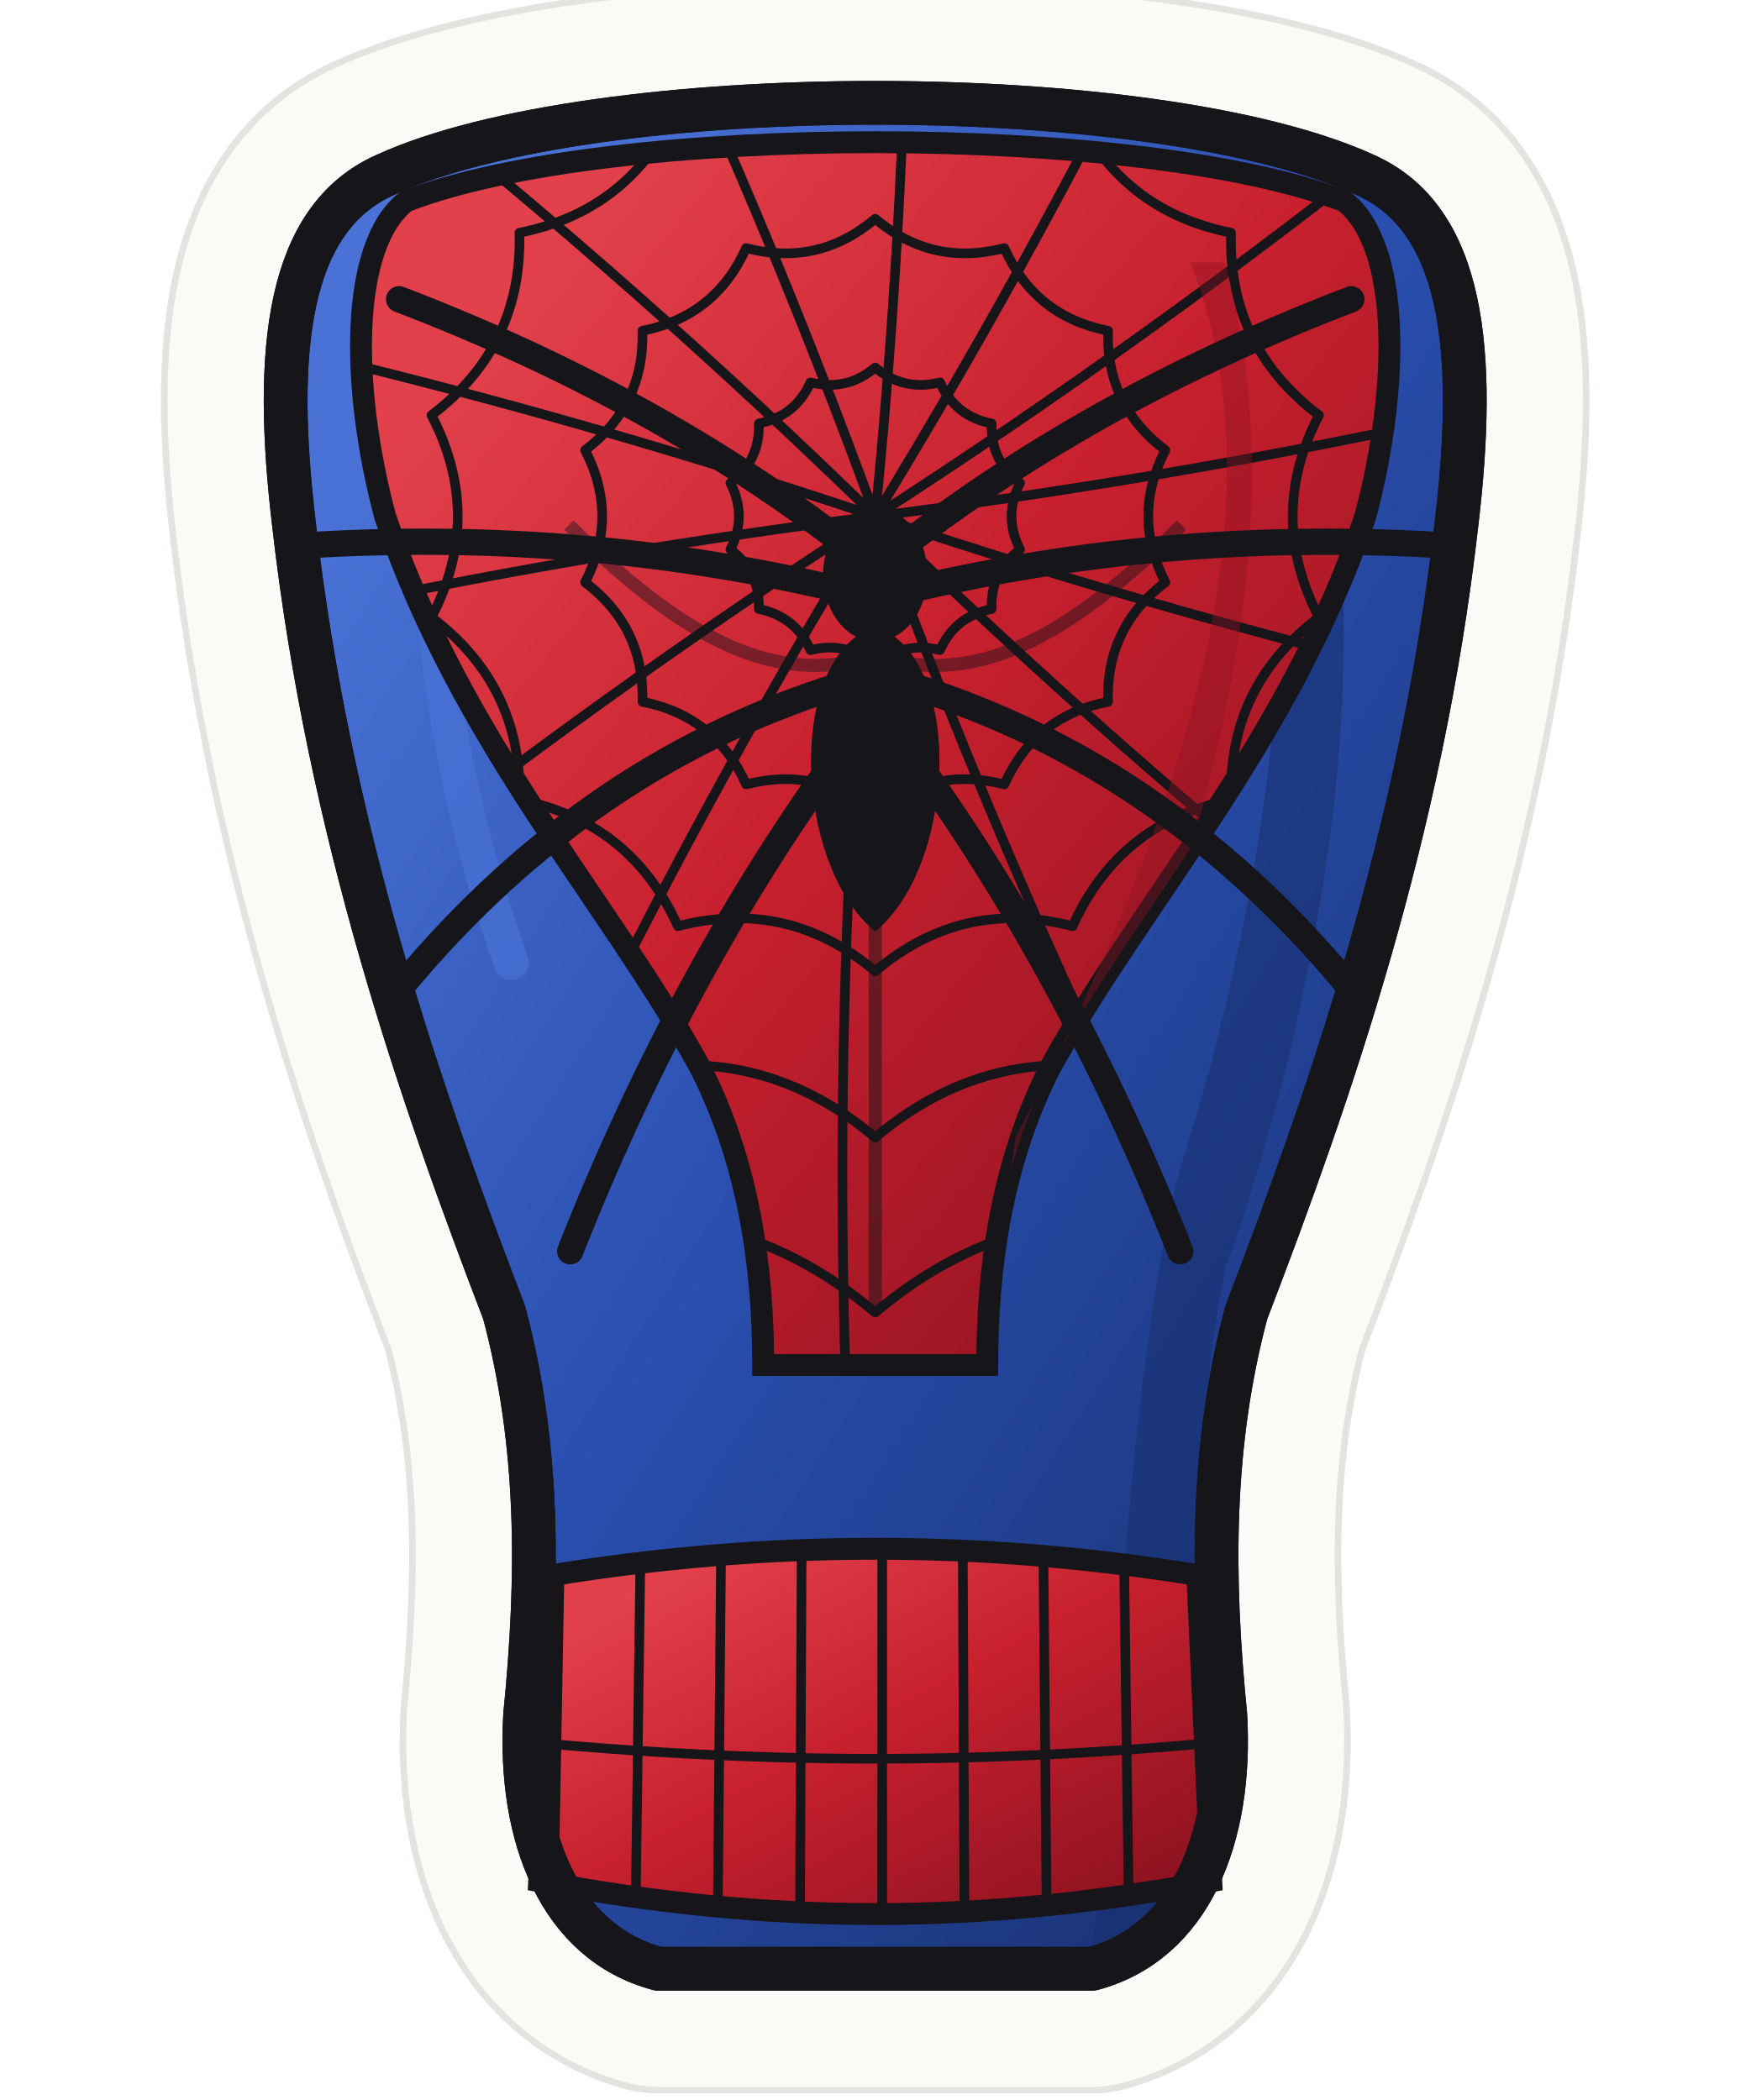
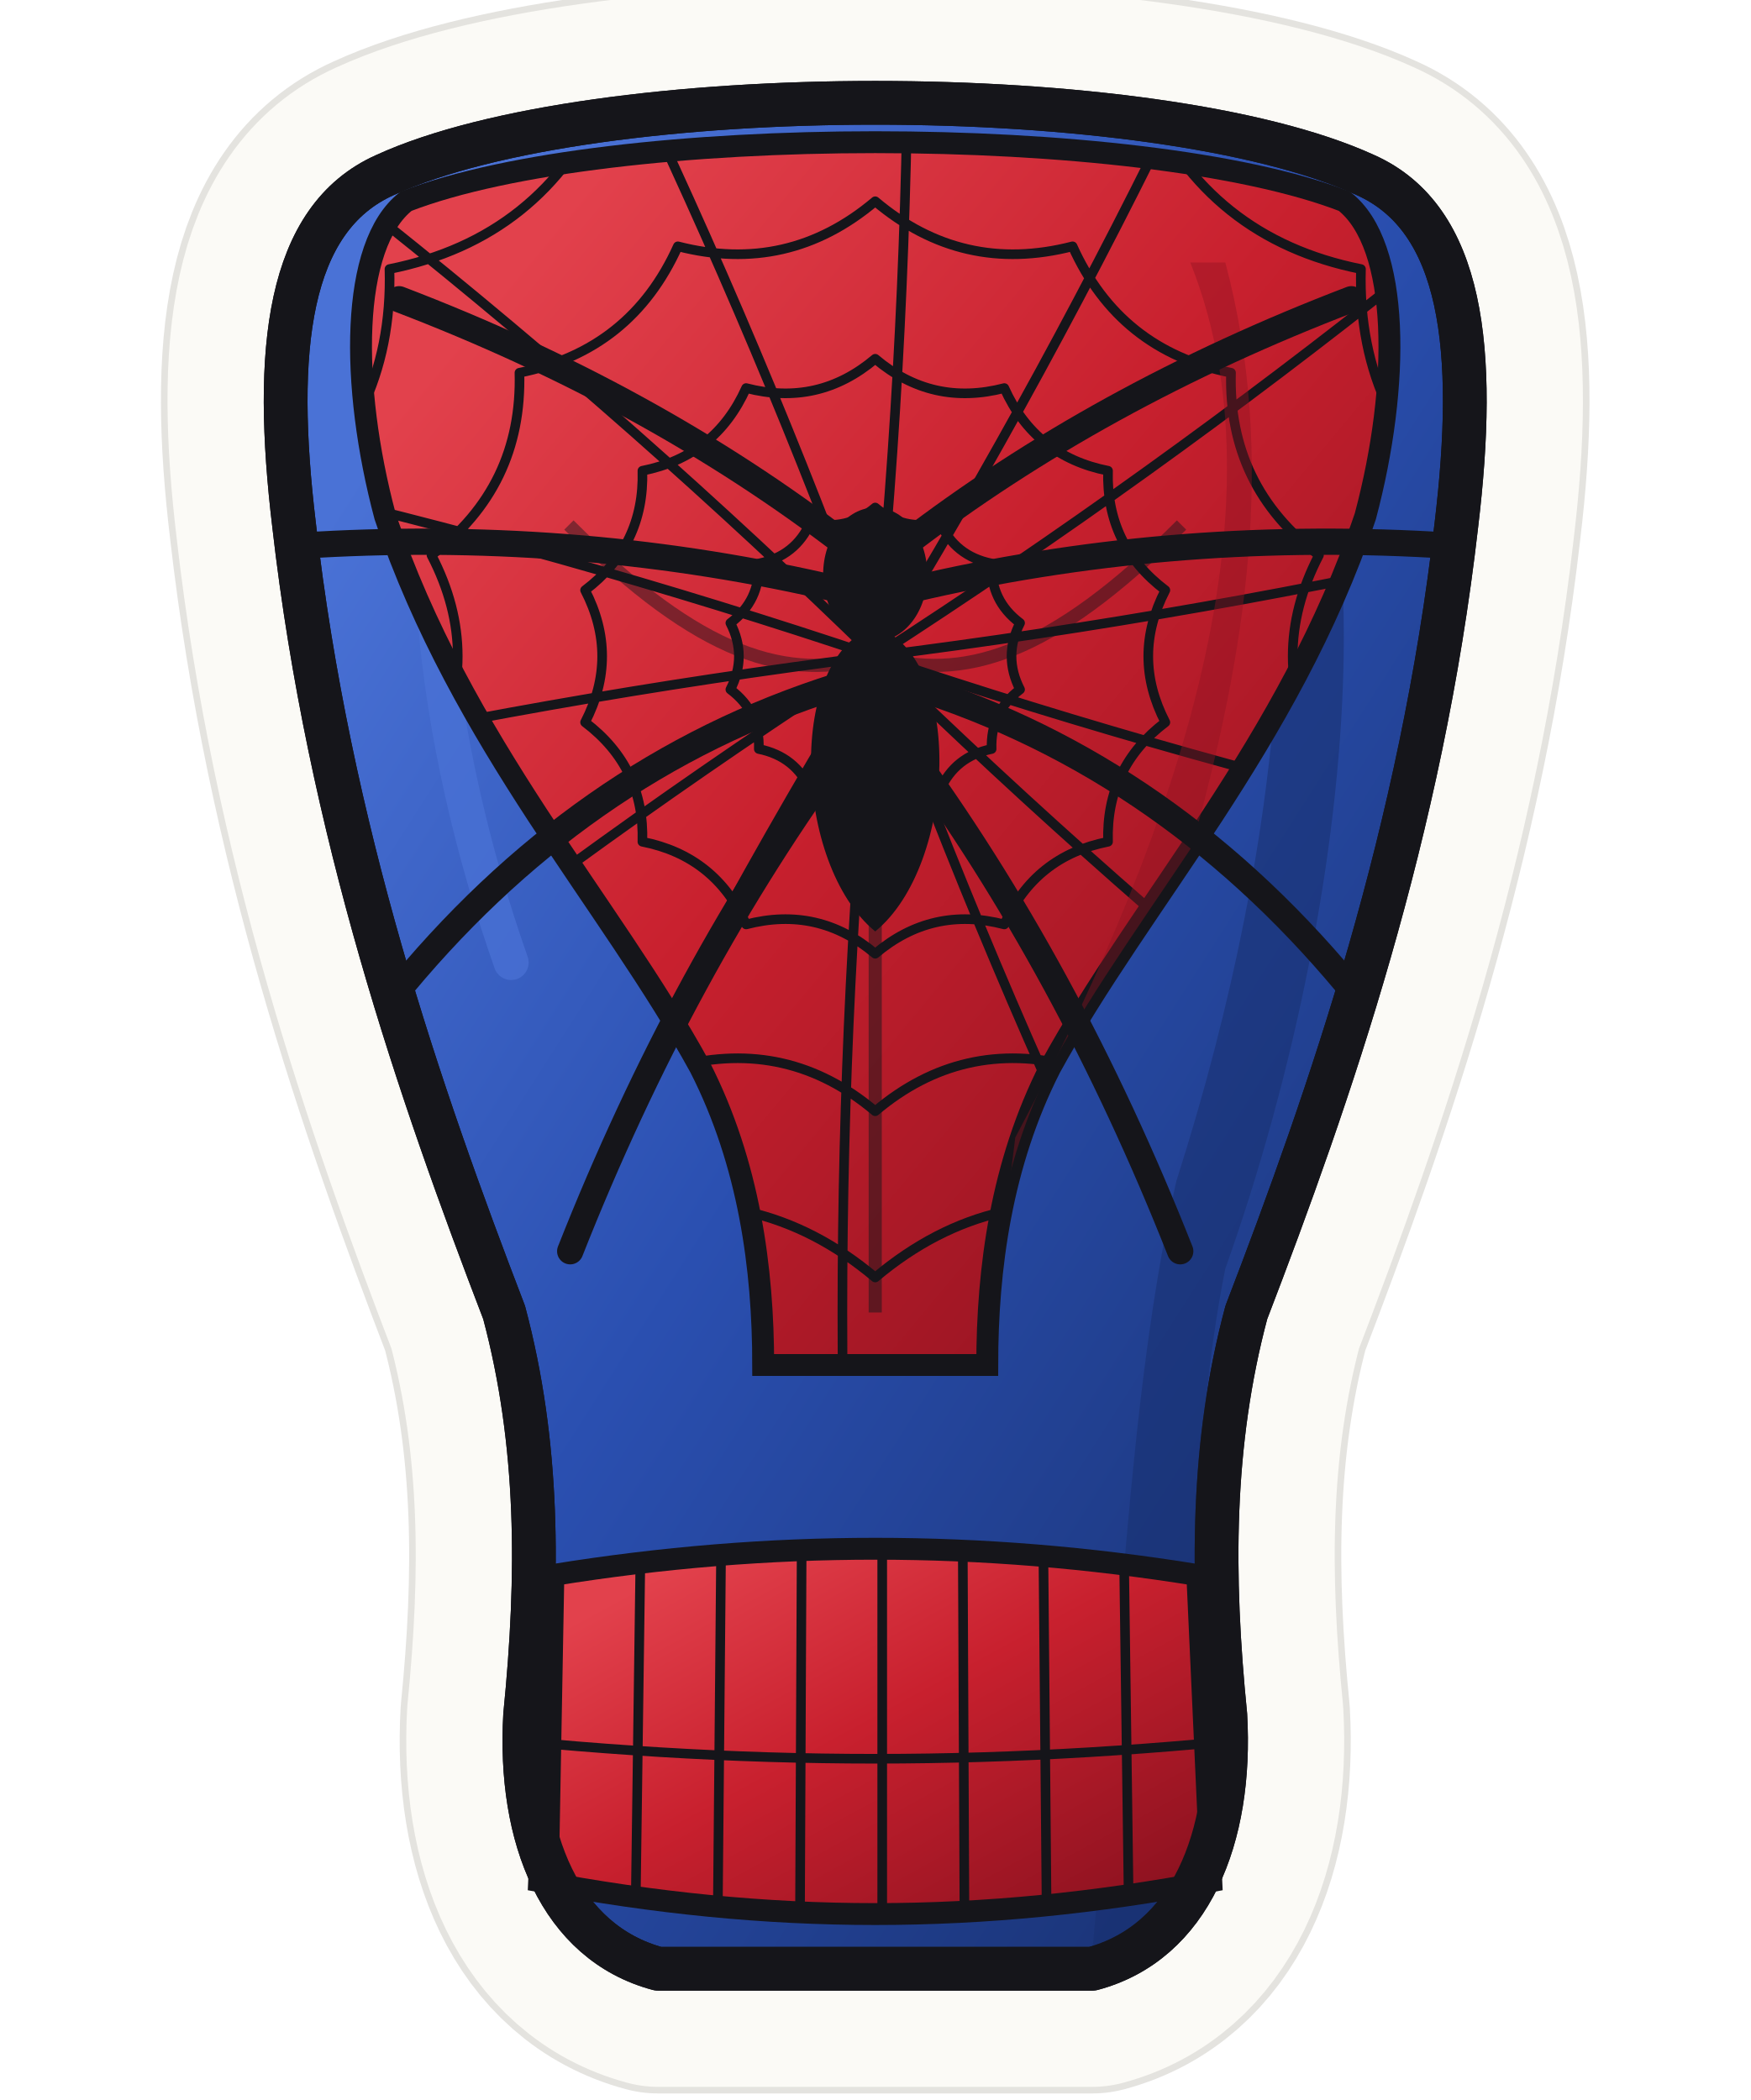
<svg xmlns="http://www.w3.org/2000/svg" width="400" height="480" viewBox="0 0 400 480">
  <defs>
    <linearGradient id="gRed" x1="0.15" y1="0.1" x2="0.95" y2="0.9">
      <stop offset="0" stop-color="#e2414c" />
      <stop offset="0.45" stop-color="#c8202e" />
      <stop offset="1" stop-color="#8e1220" />
    </linearGradient>
    <linearGradient id="gBlue" x1="0.15" y1="0.1" x2="0.95" y2="0.9">
      <stop offset="0" stop-color="#4a72d6" />
      <stop offset="0.45" stop-color="#2a4fb0" />
      <stop offset="1" stop-color="#18306f" />
    </linearGradient>
    <clipPath id="cc">
      <path d="M 92.8 46 C 139.2 28 260.8 28 307.2 46 C 320.0 56 320.0 88 312.0 118 C 294.4 170 260.8 206 240.0 244 C 228.8 266 225.6 290 225.6 312 L 174.4 312 C 174.4 290 171.2 266 160.0 244 C 139.2 206 105.6 170 88.0 118 C 80.0 88 80.0 56 92.8 46 Z" />
    </clipPath>
    <clipPath id="bc">
      <path d="M 126.4 360 C 176.0 352 224.0 352 273.6 360 L 276.8 430 C 224.0 440 176.0 440 123.2 430 Z" />
    </clipPath>
    <clipPath id="tc">
      <path d="M 88.0 40 C 136.0 18 264.0 18 312.0 40 C 334.4 50 337.6 80 332.8 120 C 324.8 190 304.0 250 284.8 300 C 276.8 330 276.8 360 280.0 392 C 281.6 420 272.0 444 249.6 450 L 150.4 450 C 128.0 444 118.4 420 120.0 392 C 123.2 360 123.2 330 115.2 300 C 96.0 250 75.2 190 67.2 120 C 62.4 80 65.6 50 88.0 40 Z" />
    </clipPath>
  </defs>
  <path d="M 88.0 40 C 136.0 18 264.0 18 312.0 40 C 334.4 50 337.6 80 332.8 120 C 324.8 190 304.0 250 284.8 300 C 276.8 330 276.8 360 280.0 392 C 281.6 420 272.0 444 249.6 450 L 150.4 450 C 128.0 444 118.4 420 120.0 392 C 123.2 360 123.2 330 115.2 300 C 96.0 250 75.2 190 67.2 120 C 62.4 80 65.6 50 88.0 40 Z" fill="#fbfaf6" stroke="#fbfaf6" stroke-width="54" stroke-linejoin="round" />
  <path d="M 88.0 40 C 136.0 18 264.0 18 312.0 40 C 334.4 50 337.6 80 332.8 120 C 324.8 190 304.0 250 284.8 300 C 276.8 330 276.8 360 280.0 392 C 281.6 420 272.0 444 249.6 450 L 150.4 450 C 128.0 444 118.4 420 120.0 392 C 123.2 360 123.2 330 115.2 300 C 96.0 250 75.2 190 67.2 120 C 62.4 80 65.6 50 88.0 40 Z" fill="none" stroke="#c9c7c0" stroke-width="57" stroke-linejoin="round" opacity="0.5" />
  <path d="M 88.0 40 C 136.0 18 264.0 18 312.0 40 C 334.4 50 337.6 80 332.8 120 C 324.8 190 304.0 250 284.8 300 C 276.8 330 276.8 360 280.0 392 C 281.6 420 272.0 444 249.6 450 L 150.4 450 C 128.0 444 118.4 420 120.0 392 C 123.2 360 123.2 330 115.2 300 C 96.0 250 75.2 190 67.2 120 C 62.4 80 65.6 50 88.0 40 Z" fill="#fbfaf6" stroke="#fbfaf6" stroke-width="54" stroke-linejoin="round" />
  <path d="M 88.0 40 C 136.0 18 264.0 18 312.0 40 C 334.4 50 337.6 80 332.8 120 C 324.8 190 304.0 250 284.8 300 C 276.8 330 276.8 360 280.0 392 C 281.6 420 272.0 444 249.6 450 L 150.4 450 C 128.0 444 118.4 420 120.0 392 C 123.2 360 123.2 330 115.2 300 C 96.0 250 75.2 190 67.2 120 C 62.4 80 65.6 50 88.0 40 Z" fill="url(#gBlue)" stroke="#15151a" stroke-width="10" stroke-linejoin="round" />
  <path d="M 280.0 60 C 320.0 90 312.0 200 280.0 290 C 272.0 330 272.0 380 276.8 430 L 249.6 446 C 256.0 380 257.6 320 268.8 270 C 294.4 190 300.8 110 280.0 60 Z" fill="#18306f" opacity="0.55" />
  <path d="M 107.2 70 C 91.2 110 99.2 170 116.8 220" fill="none" stroke="#4a72d6" stroke-width="8" stroke-linecap="round" opacity="0.7" />
  <path d="M 92.8 46 C 139.2 28 260.8 28 307.2 46 C 320.0 56 320.0 88 312.0 118 C 294.4 170 260.8 206 240.0 244 C 228.8 266 225.6 290 225.6 312 L 174.4 312 C 174.4 290 171.2 266 160.0 244 C 139.2 206 105.6 170 88.0 118 C 80.0 88 80.0 56 92.8 46 Z" fill="url(#gRed)" stroke="#15151a" stroke-width="5" />
  <g clip-path="url(#cc)">
-     <path d="M200.0 118.0Q215.0 -32.0 200.0 -182.0M200.0 118.0Q278.6 -10.6 330.2 -152.3M200.0 118.0Q326.6 36.2 434.5 -69.0M200.0 118.0Q349.6 99.2 492.5 51.2M200.0 118.0Q342.9 166.0 492.5 184.8M200.0 118.0Q307.9 223.3 434.5 305.0M200.0 118.0Q251.6 259.7 330.2 388.3M200.0 118.0Q185.0 268.0 200.0 418.0M200.0 118.0Q121.4 246.6 69.8 388.3M200.0 118.0Q73.4 199.8 -34.5 305.0M200.0 118.0Q50.4 136.8 -92.5 184.8M200.0 118.0Q57.1 70.0 -92.5 51.2M200.0 118.0Q92.1 12.7 -34.5 -69.0M200.0 118.0Q148.4 -23.7 69.8 -152.3M200.0 84.0Q206.5 89.5 214.8 87.4M214.8 87.4Q218.2 95.1 226.6 96.8M226.6 96.8Q226.3 105.3 233.1 110.4M233.1 110.4Q229.2 118.0 233.1 125.6M233.1 125.6Q226.3 130.7 226.6 139.2M226.6 139.2Q218.2 140.9 214.8 148.6M214.8 148.6Q206.5 146.5 200.0 152.0M200.0 152.0Q193.5 146.5 185.2 148.6M185.2 148.6Q181.8 140.9 173.4 139.2M173.4 139.2Q173.7 130.7 166.9 125.6M166.9 125.6Q170.8 118.0 166.9 110.4M166.9 110.4Q173.7 105.3 173.4 96.8M173.4 96.8Q181.8 95.1 185.2 87.4M185.2 87.4Q193.5 89.5 200.0 84.0M200.0 50.0Q213.0 61.0 229.5 56.7M229.5 56.7Q236.5 72.3 253.2 75.6M253.2 75.6Q252.7 92.6 266.3 102.9M266.3 102.9Q258.5 118.0 266.3 133.1M266.3 133.1Q252.7 143.4 253.2 160.4M253.2 160.4Q236.5 163.7 229.5 179.3M229.5 179.3Q213.0 175.0 200.0 186.0M200.0 186.0Q187.0 175.0 170.5 179.3M170.5 179.3Q163.5 163.7 146.8 160.4M146.8 160.4Q147.3 143.4 133.7 133.1M133.7 133.1Q141.5 118.0 133.7 102.9M133.7 102.9Q147.3 92.6 146.8 75.6M146.8 75.6Q163.5 72.3 170.5 56.7M170.5 56.7Q187.0 61.0 200.0 50.0M200.0 14.0Q219.9 30.8 245.1 24.3M245.1 24.3Q255.8 48.1 281.3 53.2M281.3 53.2Q280.6 79.2 301.4 94.9M301.4 94.9Q289.4 118.0 301.4 141.1M301.4 141.1Q280.6 156.8 281.3 182.8M281.3 182.8Q255.8 187.9 245.1 211.7M245.1 211.7Q219.9 205.2 200.0 222.0M200.0 222.0Q180.1 205.2 154.9 211.7M154.9 211.7Q144.2 187.9 118.7 182.8M118.7 182.8Q119.4 156.8 98.6 141.1M98.6 141.1Q110.6 118.0 98.6 94.9M98.6 94.9Q119.4 79.2 118.7 53.2M118.7 53.2Q144.2 48.1 154.9 24.3M154.9 24.3Q180.1 30.8 200.0 14.0M200.0 -24.0Q227.2 -1.1 261.6 -9.9M261.6 -9.9Q276.1 22.5 311.0 29.5M311.0 29.5Q310.0 65.0 338.4 86.4M338.4 86.4Q322.1 118.0 338.4 149.6M338.4 149.6Q310.0 171.0 311.0 206.5M311.0 206.5Q276.1 213.5 261.6 245.9M261.6 245.9Q227.2 237.1 200.0 260.0M200.0 260.0Q172.8 237.1 138.4 245.9M138.4 245.9Q123.9 213.5 89.0 206.5M89.0 206.5Q90.0 171.0 61.6 149.6M61.6 149.6Q77.9 118.0 61.6 86.4M61.6 86.4Q90.0 65.0 89.0 29.5M89.0 29.5Q123.9 22.5 138.4 -9.9M138.4 -9.9Q172.8 -1.1 200.0 -24.0M200.0 -64.0Q234.8 -34.6 279.0 -46.0M279.0 -46.0Q297.6 -4.4 342.3 4.5M342.3 4.5Q341.0 50.1 377.4 77.5M377.4 77.5Q356.5 118.0 377.4 158.5M377.4 158.5Q341.0 185.9 342.3 231.5M342.3 231.5Q297.6 240.4 279.0 282.0M279.0 282.0Q234.8 270.6 200.0 300.0M200.0 300.0Q165.2 270.6 121.0 282.0M121.0 282.0Q102.4 240.4 57.7 231.5M57.7 231.5Q59.0 185.9 22.6 158.5M22.6 158.5Q43.5 118.0 22.6 77.5M22.6 77.5Q59.0 50.1 57.7 4.5M57.7 4.5Q102.4 -4.4 121.0 -46.0M121.0 -46.0Q165.2 -34.6 200.0 -64.0M200.0 -106.0Q242.9 -69.8 297.2 -83.8M297.2 -83.8Q320.1 -32.6 375.1 -21.7M375.1 -21.7Q373.6 34.4 418.4 68.2M418.4 68.2Q392.6 118.0 418.4 167.8M418.4 167.8Q373.6 201.6 375.1 257.7M375.1 257.7Q320.1 268.6 297.2 319.8M297.2 319.8Q242.9 305.8 200.0 342.0M200.0 342.0Q157.1 305.8 102.8 319.8M102.8 319.8Q79.9 268.6 24.9 257.7M24.9 257.7Q26.4 201.6 -18.4 167.8M-18.4 167.8Q7.4 118.0 -18.4 68.2M-18.4 68.2Q26.4 34.4 24.9 -21.7M24.9 -21.7Q79.9 -32.6 102.8 -83.8M102.8 -83.8Q157.1 -69.8 200.0 -106.0" fill="none" stroke="#15151a" stroke-width="2.2" stroke-linecap="round" />
+     <path d="M200.0 150.0Q215.0 0.0 200.0 -150.0M200.0 150.0Q278.6 21.4 330.2 -120.3M200.0 150.0Q326.6 68.2 434.5 -37.0M200.0 150.0Q349.6 131.2 492.5 83.2M200.0 150.0Q342.9 198.0 492.5 216.8M200.0 150.0Q307.9 255.3 434.5 337.0M200.0 150.0Q251.6 291.7 330.2 420.3M200.0 150.0Q185.0 300.0 200.0 450.0M200.0 150.0Q121.4 278.6 69.8 420.3M200.0 150.0Q73.4 231.8 -34.5 337.0M200.0 150.0Q50.4 168.8 -92.5 216.8M200.0 150.0Q57.1 102.0 -92.5 83.2M200.0 150.0Q92.1 44.7 -34.5 -37.0M200.0 150.0Q148.4 8.3 69.8 -120.3M200.0 116.0Q206.5 121.5 214.8 119.4M214.8 119.4Q218.2 127.1 226.6 128.8M226.6 128.8Q226.3 137.3 233.1 142.4M233.1 142.4Q229.2 150.0 233.1 157.6M233.1 157.6Q226.3 162.7 226.6 171.2M226.6 171.2Q218.2 172.9 214.8 180.6M214.8 180.6Q206.5 178.5 200.0 184.0M200.0 184.0Q193.5 178.5 185.2 180.6M185.2 180.6Q181.8 172.9 173.4 171.2M173.4 171.2Q173.7 162.7 166.9 157.6M166.9 157.6Q170.8 150.0 166.9 142.4M166.9 142.4Q173.7 137.3 173.4 128.8M173.4 128.8Q181.8 127.1 185.2 119.4M185.2 119.4Q193.5 121.5 200.0 116.0M200.0 82.0Q213.0 93.0 229.5 88.7M229.5 88.7Q236.5 104.3 253.2 107.6M253.2 107.6Q252.7 124.6 266.3 134.9M266.3 134.9Q258.5 150.0 266.3 165.1M266.3 165.1Q252.7 175.4 253.2 192.4M253.2 192.4Q236.5 195.7 229.5 211.3M229.5 211.3Q213.0 207.0 200.0 218.0M200.0 218.0Q187.0 207.0 170.5 211.3M170.5 211.3Q163.5 195.7 146.8 192.4M146.8 192.4Q147.3 175.4 133.7 165.1M133.7 165.1Q141.5 150.0 133.7 134.9M133.7 134.9Q147.3 124.6 146.8 107.6M146.8 107.6Q163.5 104.3 170.5 88.7M170.5 88.7Q187.0 93.0 200.0 82.0M200.0 46.0Q219.9 62.8 245.1 56.3M245.1 56.3Q255.8 80.1 281.3 85.2M281.3 85.2Q280.6 111.2 301.4 126.9M301.4 126.9Q289.4 150.0 301.4 173.1M301.4 173.1Q280.6 188.8 281.3 214.8M281.3 214.8Q255.8 219.9 245.1 243.7M245.1 243.7Q219.9 237.2 200.0 254.0M200.0 254.0Q180.1 237.2 154.9 243.7M154.9 243.7Q144.2 219.9 118.7 214.8M118.7 214.8Q119.4 188.8 98.6 173.1M98.6 173.1Q110.6 150.0 98.6 126.9M98.6 126.9Q119.4 111.2 118.7 85.2M118.7 85.2Q144.2 80.1 154.9 56.3M154.9 56.3Q180.1 62.8 200.0 46.0M200.0 8.0Q227.2 30.9 261.6 22.1M261.6 22.1Q276.1 54.5 311.0 61.5M311.0 61.5Q310.0 97.0 338.4 118.4M338.4 118.4Q322.1 150.0 338.4 181.6M338.4 181.6Q310.0 203.0 311.0 238.5M311.0 238.5Q276.1 245.5 261.6 277.9M261.6 277.9Q227.2 269.1 200.0 292.0M200.0 292.0Q172.8 269.1 138.4 277.9M138.4 277.9Q123.9 245.5 89.0 238.5M89.0 238.5Q90.0 203.0 61.6 181.6M61.6 181.6Q77.9 150.0 61.6 118.4M61.6 118.4Q90.0 97.0 89.0 61.5M89.0 61.5Q123.9 54.5 138.4 22.1M138.4 22.1Q172.8 30.9 200.0 8.0M200.0 -32.0Q234.8 -2.6 279.0 -14.0M279.0 -14.0Q297.6 27.6 342.3 36.5M342.3 36.5Q341.0 82.1 377.4 109.5M377.4 109.5Q356.5 150.0 377.4 190.5M377.4 190.5Q341.0 217.9 342.3 263.5M342.3 263.5Q297.6 272.4 279.0 314.0M279.0 314.0Q234.8 302.6 200.0 332.0M200.0 332.0Q165.2 302.6 121.0 314.0M121.0 314.0Q102.4 272.4 57.7 263.5M57.7 263.5Q59.0 217.9 22.6 190.5M22.6 190.5Q43.5 150.0 22.6 109.5M22.6 109.5Q59.0 82.1 57.7 36.5M57.7 36.5Q102.4 27.6 121.0 -14.0M121.0 -14.0Q165.2 -2.6 200.0 -32.0M200.0 -74.0Q242.9 -37.8 297.2 -51.8M297.2 -51.8Q320.1 -0.6 375.1 10.3M375.1 10.3Q373.6 66.4 418.4 100.2M418.4 100.2Q392.6 150.0 418.4 199.8M418.4 199.8Q373.6 233.6 375.1 289.7M375.1 289.7Q320.1 300.6 297.2 351.8M297.2 351.8Q242.9 337.8 200.0 374.0M200.0 374.0Q157.1 337.8 102.8 351.8M102.8 351.8Q79.9 300.6 24.9 289.7M24.9 289.7Q26.4 233.6 -18.4 199.8M-18.4 199.8Q7.4 150.0 -18.4 100.2M-18.4 100.2Q26.4 66.4 24.9 10.3M24.9 10.3Q79.9 -0.6 102.8 -51.8M102.8 -51.8Q157.1 -37.8 200.0 -74.0" fill="none" stroke="#15151a" stroke-width="2.2" stroke-linecap="round" />
    <path d="M 272.0 60 C 296.0 120 264.0 200 232.0 260 L 225.6 312 L 240.0 312 C 249.6 240 304.0 150 280.0 60 Z" fill="#8e1220" opacity="0.4" />
  </g>
  <path d="M 126.4 360 C 176.0 352 224.0 352 273.6 360 L 276.8 430 C 224.0 440 176.0 440 123.2 430 Z" fill="url(#gRed)" stroke="#15151a" stroke-width="5" />
  <g clip-path="url(#bc)">
    <path d="M128.0 352 L126.4 440" stroke="#15151a" stroke-width="2.2" />
    <path d="M146.4 352 L145.2 440" stroke="#15151a" stroke-width="2.2" />
    <path d="M164.8 352 L164.0 440" stroke="#15151a" stroke-width="2.2" />
    <path d="M183.2 352 L182.8 440" stroke="#15151a" stroke-width="2.2" />
    <path d="M201.6 352 L201.6 440" stroke="#15151a" stroke-width="2.2" />
    <path d="M220.0 352 L220.4 440" stroke="#15151a" stroke-width="2.2" />
    <path d="M238.4 352 L239.2 440" stroke="#15151a" stroke-width="2.2" />
    <path d="M256.8 352 L258.0 440" stroke="#15151a" stroke-width="2.2" />
    <path d="M275.2 352 L276.8 440" stroke="#15151a" stroke-width="2.2" />
    <path d="M100 396 C170 404 230 404 300 396" fill="none" stroke="#15151a" stroke-width="2.2" />
  </g>
  <path d="M200 150 L200 300" stroke="#15151a" stroke-width="3" opacity="0.5" />
  <path d="M130 120 C160 150 180 156 200 150 C220 156 240 150 270 120" fill="none" stroke="#15151a" stroke-width="3" opacity="0.45" />
  <g clip-path="url(#tc)">
    <path d="M193.2 124.5Q149.0 90.5 91.2 68.4" fill="none" stroke="#15151a" stroke-width="6.0" stroke-linecap="round" />
    <path d="M191.5 134.7Q133.7 121.1 72.5 124.5" fill="none" stroke="#15151a" stroke-width="6.0" stroke-linecap="round" />
    <path d="M191.5 156.8Q132.0 175.5 89.5 228.2" fill="none" stroke="#15151a" stroke-width="6.0" stroke-linecap="round" />
    <path d="M193.2 170.4Q155.8 221.4 130.3 286.0" fill="none" stroke="#15151a" stroke-width="6.0" stroke-linecap="round" />
    <path d="M206.8 124.5Q251.0 90.5 308.8 68.4" fill="none" stroke="#15151a" stroke-width="6.0" stroke-linecap="round" />
    <path d="M208.5 134.7Q266.3 121.1 327.5 124.5" fill="none" stroke="#15151a" stroke-width="6.0" stroke-linecap="round" />
    <path d="M208.5 156.8Q268.0 175.5 310.5 228.2" fill="none" stroke="#15151a" stroke-width="6.0" stroke-linecap="round" />
    <path d="M206.8 170.4Q244.2 221.4 269.7 286.0" fill="none" stroke="#15151a" stroke-width="6.0" stroke-linecap="round" />
    <ellipse cx="200" cy="131.3" rx="11.9" ry="15.3" fill="#15151a" />
-     <path d="M200 143.2 C220.4 150.0 218.7 197.6 200 212.9 C181.3 197.6 179.6 150.0 200 143.2 Z" fill="#15151a" />
+     <path d="M200 143.2 C220.4 150.0 218.7 197.6 200 212.9 C181.3 197.6 179.6 150.0 200 143.2 Z" fill="#15151a" stroke="#15151a" stroke-width="0.0" />
  </g>
  <path d="M 88.0 40 C 136.0 18 264.0 18 312.0 40 C 334.4 50 337.6 80 332.8 120 C 324.8 190 304.0 250 284.8 300 C 276.8 330 276.8 360 280.0 392 C 281.6 420 272.0 444 249.6 450 L 150.4 450 C 128.0 444 118.4 420 120.0 392 C 123.2 360 123.2 330 115.2 300 C 96.0 250 75.2 190 67.2 120 C 62.4 80 65.6 50 88.0 40 Z" fill="none" stroke="#15151a" stroke-width="10" stroke-linejoin="round" />
</svg>
